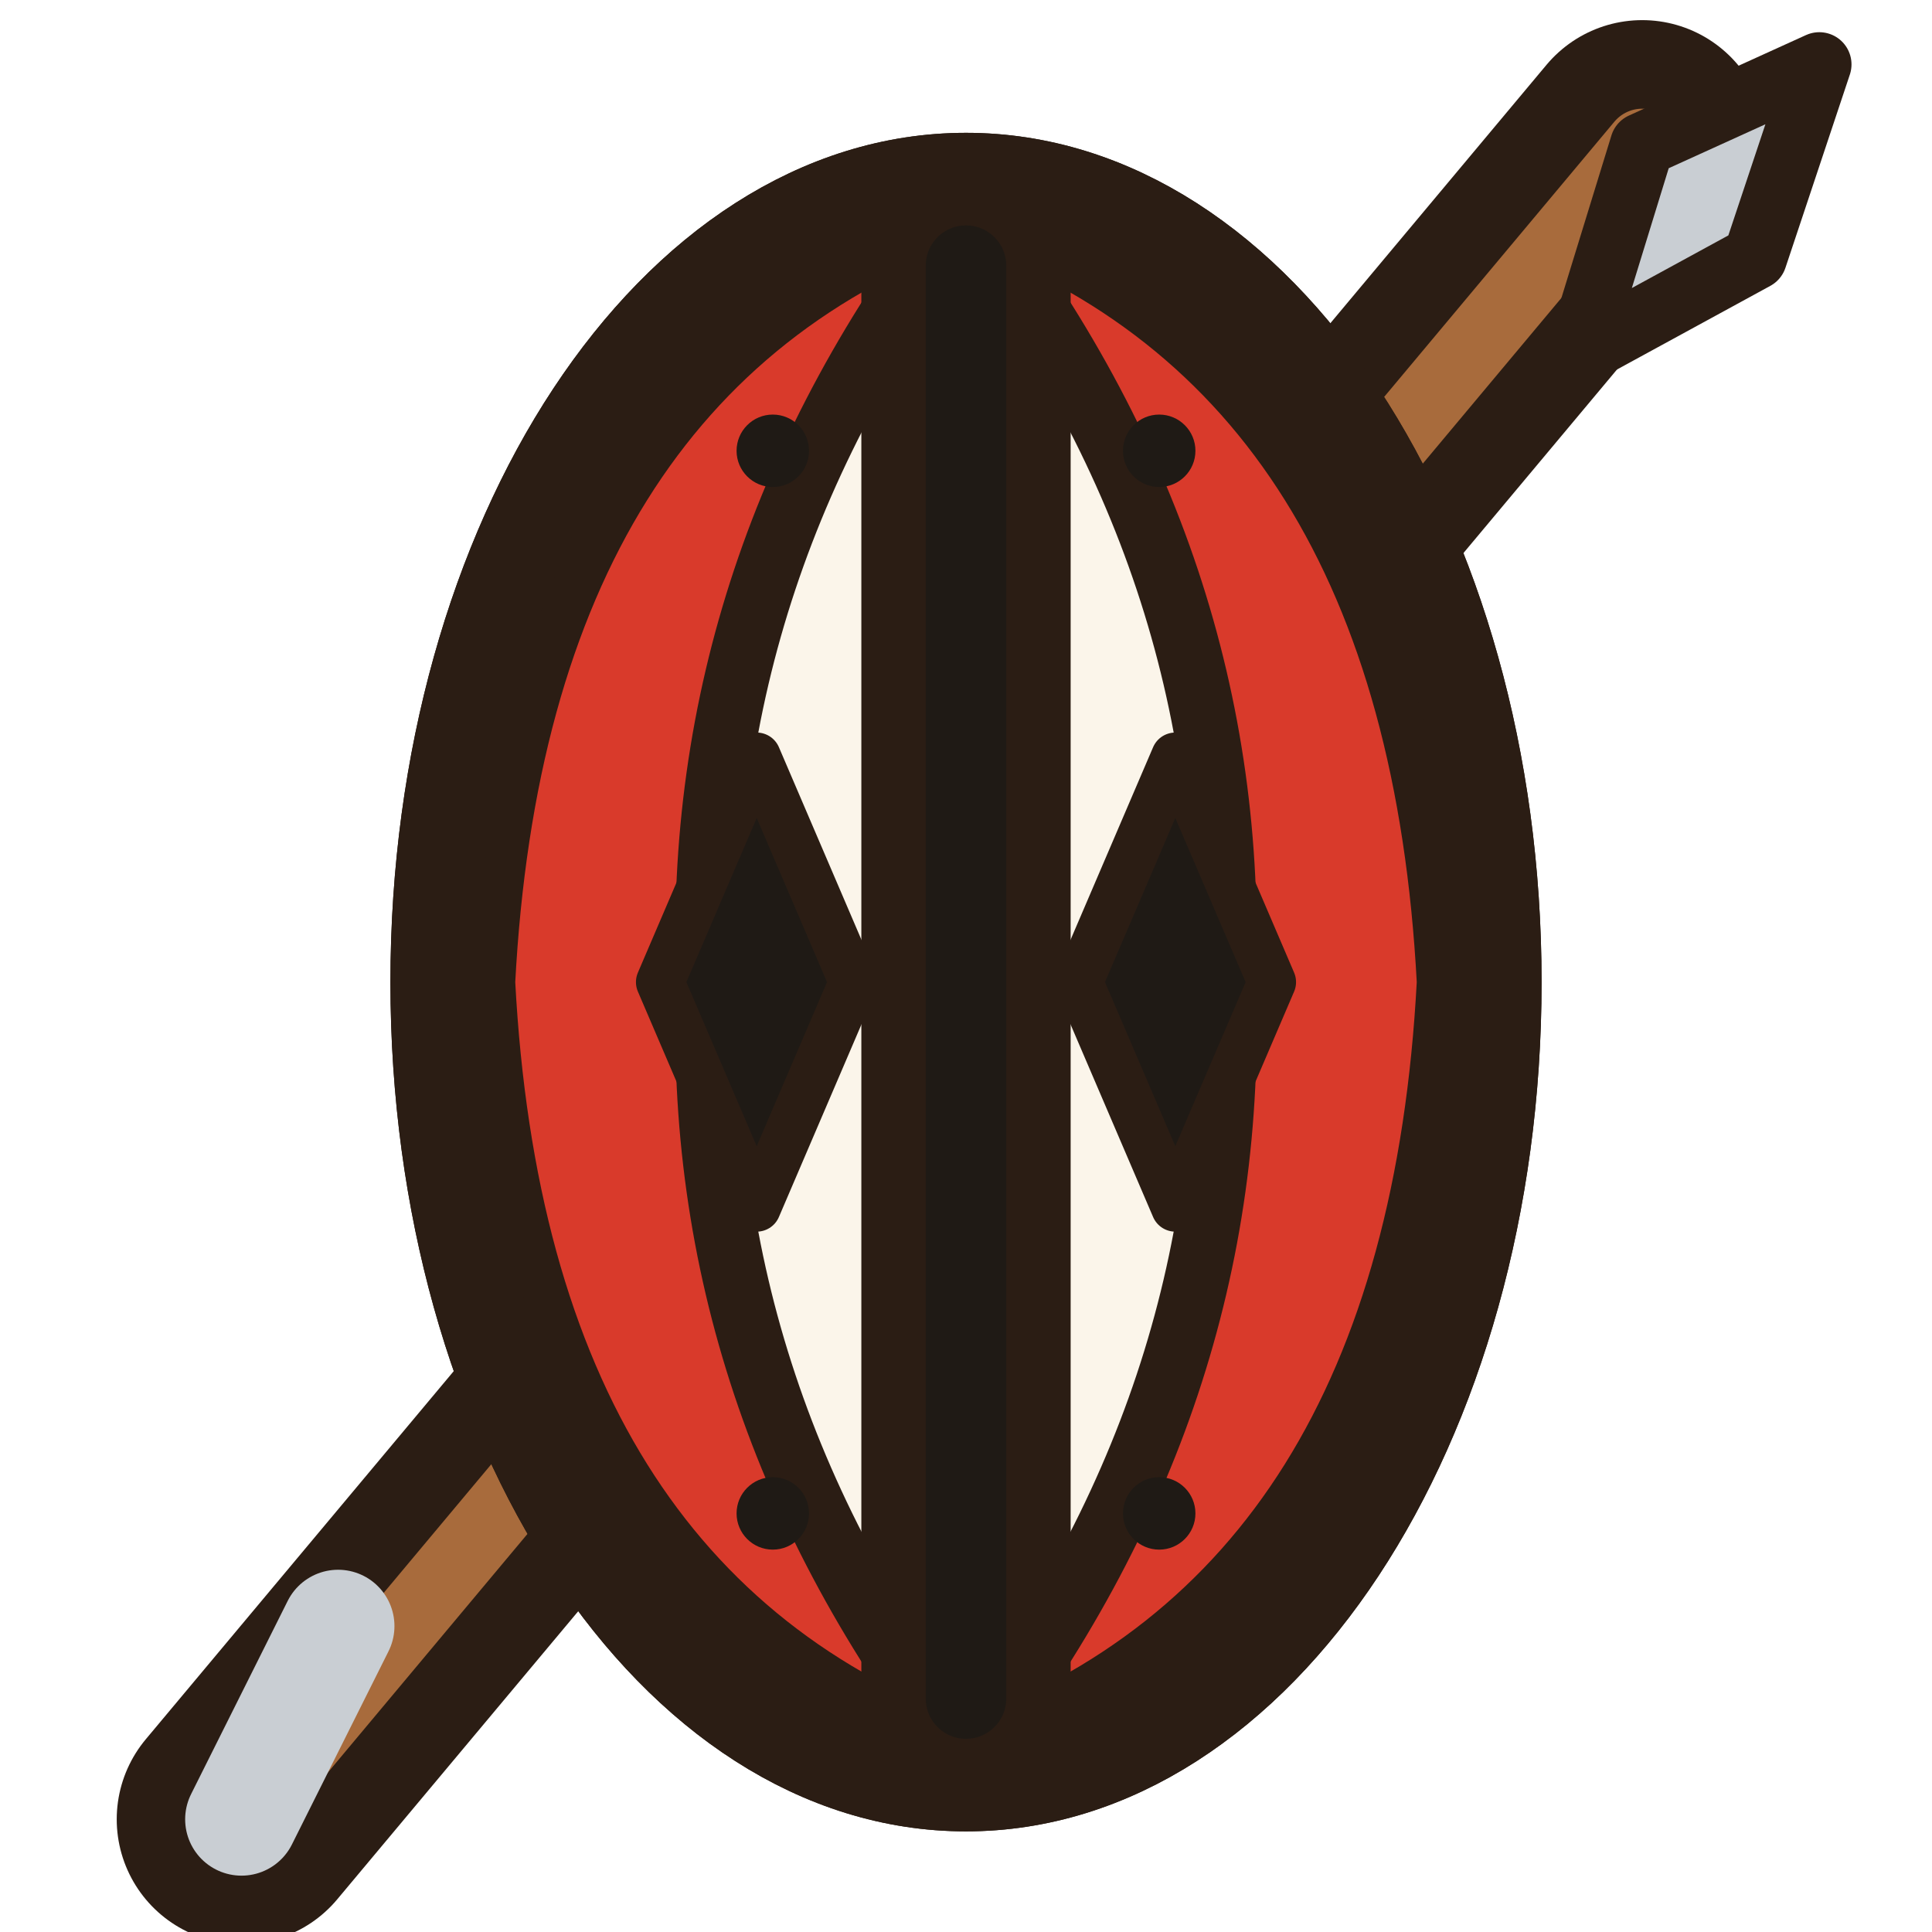
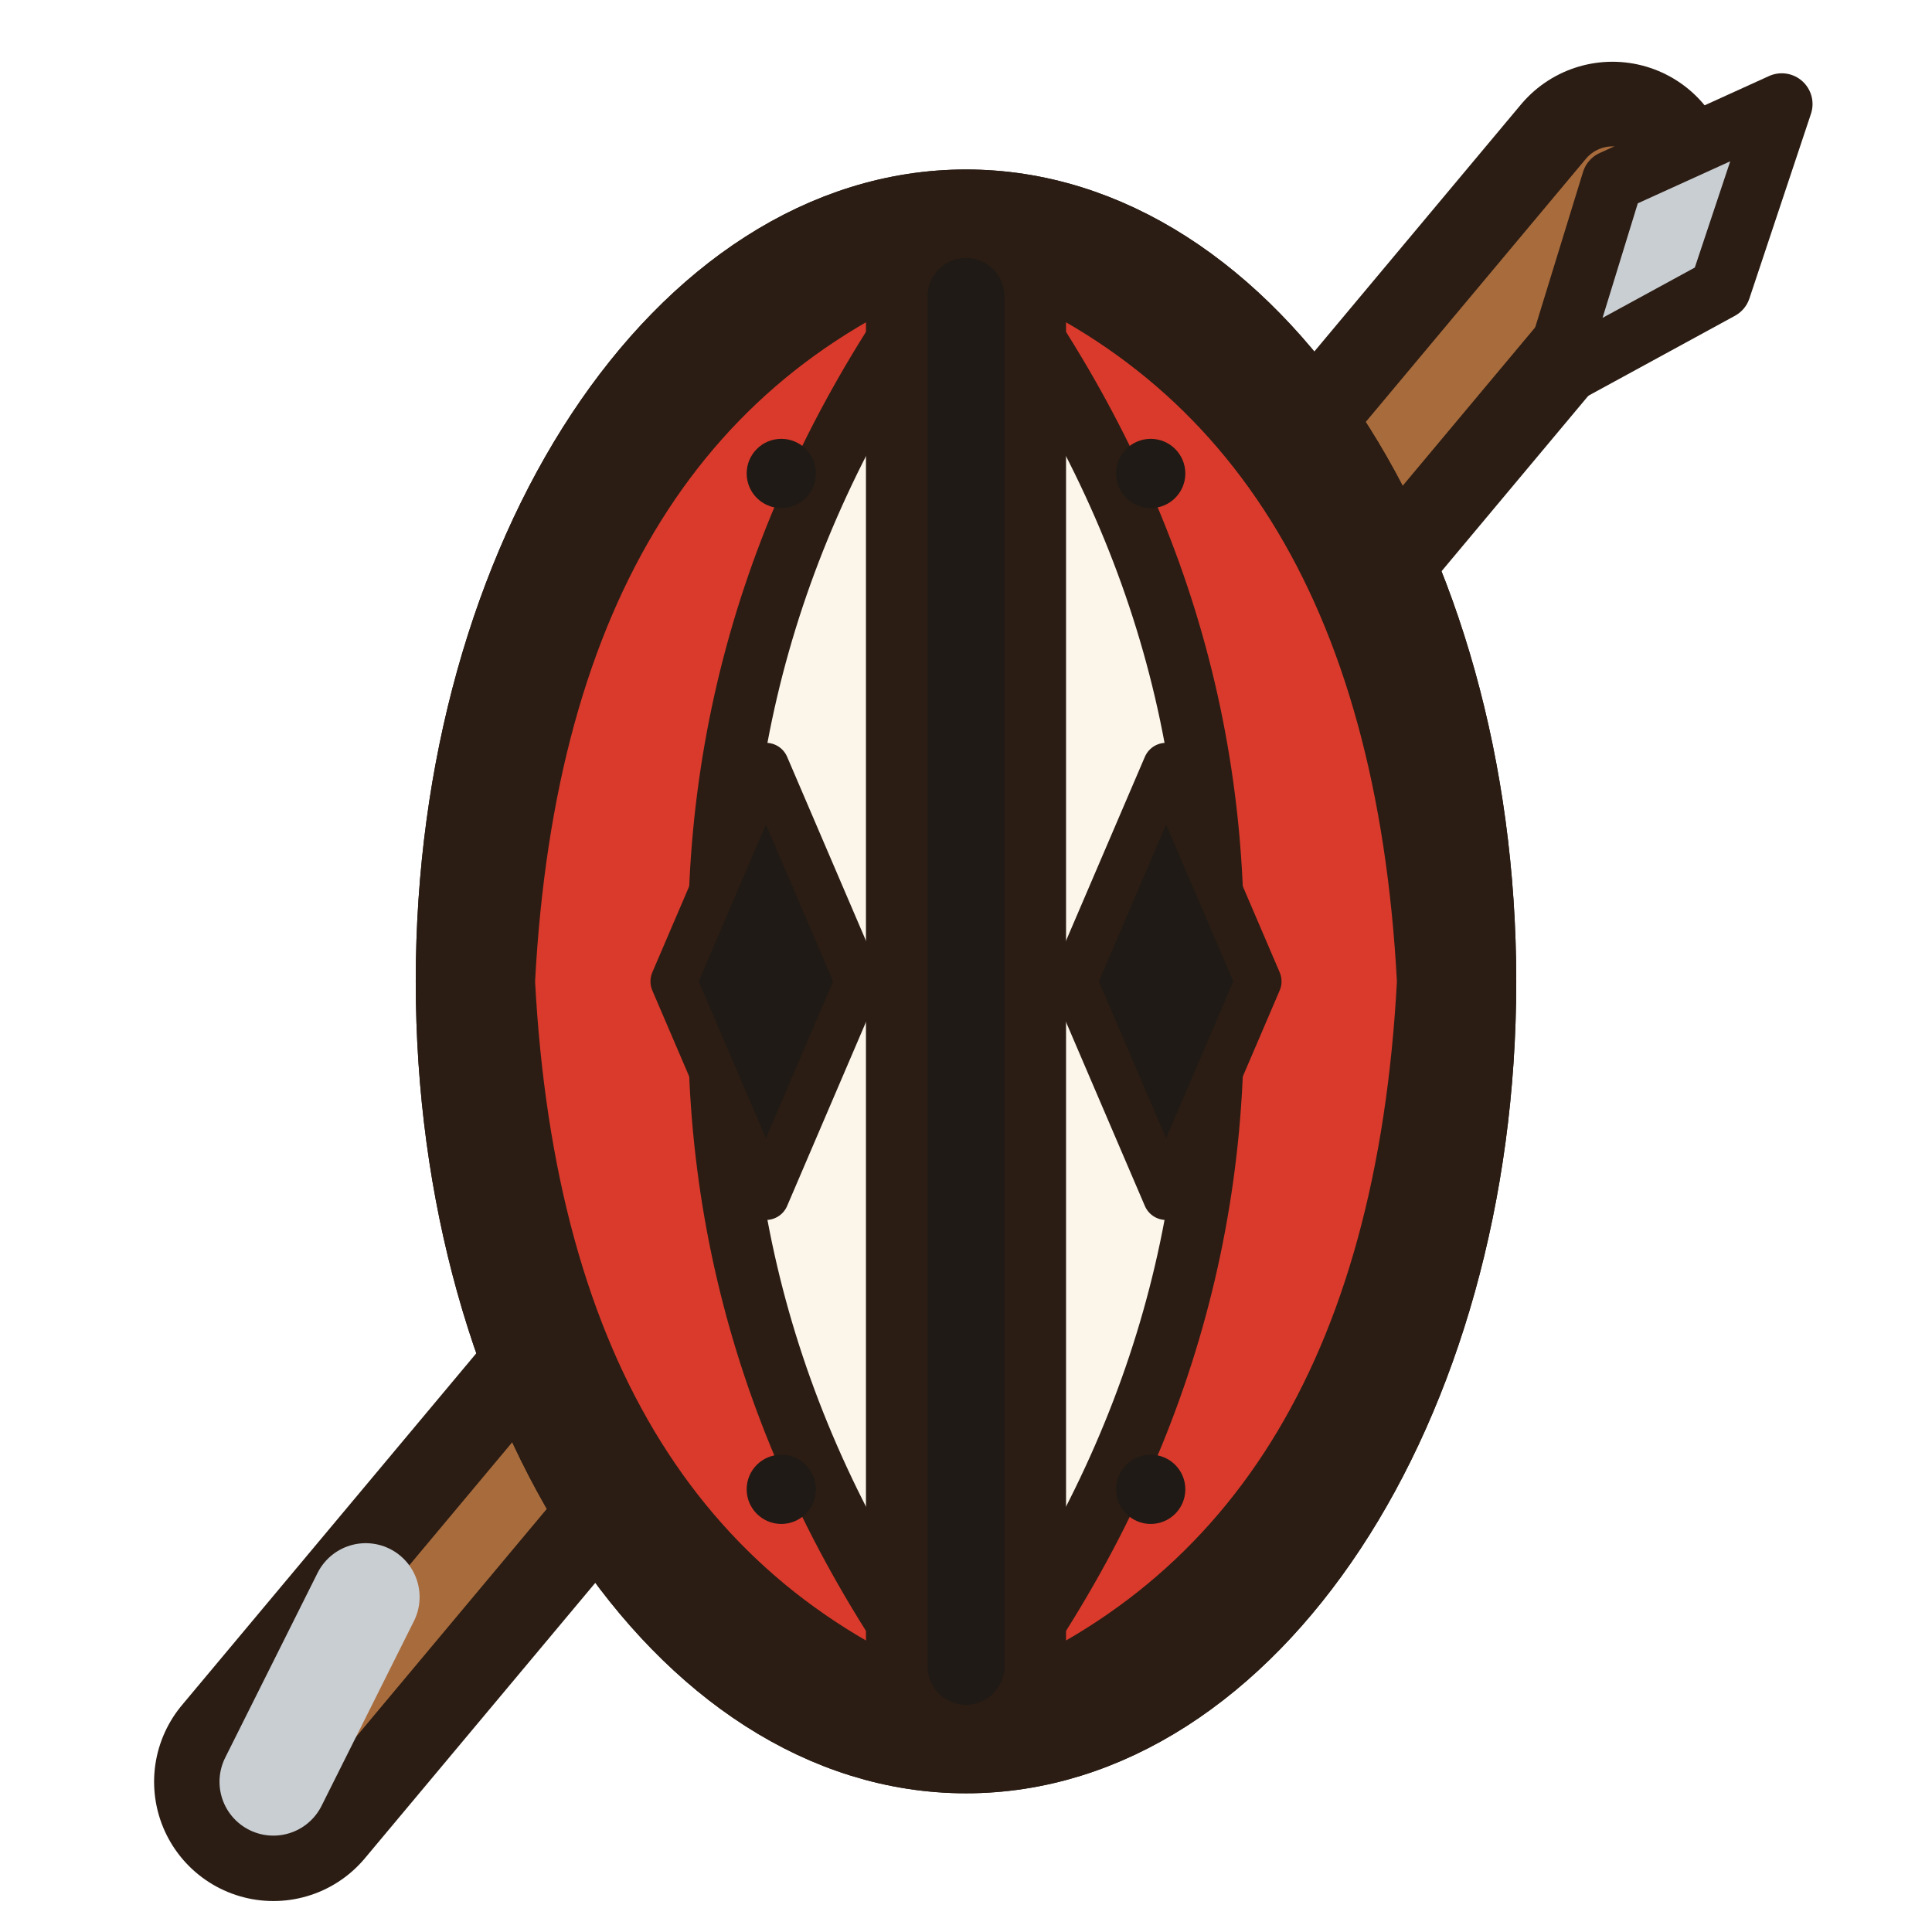
<svg xmlns="http://www.w3.org/2000/svg" width="24" height="24" viewBox="0 0 24 24" fill="none" stroke="currentColor" stroke-width="1.75" stroke-linecap="round" stroke-linejoin="round" class="afroicon afroicon-emoji-bouclier-massai afroicon-fill">
-   <path d="M3 22.6L20.4 1.8" fill="none" stroke="#2B1D14" stroke-width="3.1" />
-   <path d="M3 22.6L20.4 1.8" fill="none" stroke="#A86B3C" stroke-width="0.9" />
-   <path d="M20.4 1.8L22.6 0.8L21.8 3.2L19.6 4.4Z" fill="#C9CED3" stroke="#2B1D14" stroke-width="0.8" />
-   <path d="M3 22.6L4.2 20.2" fill="none" stroke="#C9CED3" stroke-width="1.4" />
-   <ellipse cx="12" cy="12.2" rx="6.6" ry="10" fill="#FBF5EA" stroke="#2B1D14" stroke-width="1.1" />
-   <path d="M12 2.6Q6.4 4.6 6 12.2Q6.4 19.8 12 21.8Q8.6 17.4 8.8 12.2Q8.6 7 12 2.6Z" fill="#D93A2B" stroke="#2B1D14" stroke-width="0.8" />
-   <path d="M12 2.6Q17.6 4.6 18 12.2Q17.6 19.8 12 21.8Q15.4 17.4 15.2 12.2Q15.4 7 12 2.6Z" fill="#D93A2B" stroke="#2B1D14" stroke-width="0.8" />
-   <rect x="11.1" y="2.4" width="1.8" height="19.6" rx="0.9" fill="#1F1A15" stroke="#2B1D14" stroke-width="0.8" />
-   <path d="M9.4 9.4L10.6 12.2L9.4 15L8.2 12.2Z" fill="#1F1A15" stroke="#2B1D14" stroke-width="0.6" />
-   <path d="M14.6 9.4L15.8 12.2L14.6 15L13.4 12.2Z" fill="#1F1A15" stroke="#2B1D14" stroke-width="0.6" />
-   <circle cx="9.6" cy="5.6" r="0.45" fill="#1F1A15" stroke="none" />
-   <circle cx="14.4" cy="5.6" r="0.45" fill="#1F1A15" stroke="none" />
-   <circle cx="9.6" cy="18.8" r="0.45" fill="#1F1A15" stroke="none" />
-   <circle cx="14.4" cy="18.8" r="0.45" fill="#1F1A15" stroke="none" />
-   <ellipse cx="12" cy="12.2" rx="6.6" ry="10" fill="none" stroke="#2B1D14" stroke-width="1.1" />
+   <g transform="translate(12 12) scale(0.956) translate(-12 -12)">
+     <path d="M3 22.6L20.4 1.8" fill="none" stroke="#2B1D14" stroke-width="3.1" />
+     <path d="M3 22.6L20.4 1.8" fill="none" stroke="#A86B3C" stroke-width="0.9" />
+     <path d="M20.4 1.8L22.6 0.8L21.8 3.2L19.6 4.4Z" fill="#C9CED3" stroke="#2B1D14" stroke-width="0.8" />
+     <path d="M3 22.6L4.2 20.2" fill="none" stroke="#C9CED3" stroke-width="1.4" />
+     <ellipse cx="12" cy="12.2" rx="6.6" ry="10" fill="#FBF5EA" stroke="#2B1D14" stroke-width="1.1" />
+     <path d="M12 2.6Q6.4 4.6 6 12.2Q6.4 19.8 12 21.8Q8.6 17.4 8.8 12.2Q8.6 7 12 2.6Z" fill="#D93A2B" stroke="#2B1D14" stroke-width="0.8" />
+     <path d="M12 2.6Q17.6 4.6 18 12.2Q17.6 19.8 12 21.8Q15.4 17.4 15.2 12.2Q15.4 7 12 2.6Z" fill="#D93A2B" stroke="#2B1D14" stroke-width="0.8" />
+     <rect x="11.1" y="2.4" width="1.8" height="19.6" rx="0.9" fill="#1F1A15" stroke="#2B1D14" stroke-width="0.8" />
+     <path d="M9.4 9.4L10.6 12.2L9.4 15L8.2 12.2Z" fill="#1F1A15" stroke="#2B1D14" stroke-width="0.6" />
+     <path d="M14.6 9.4L15.8 12.2L14.6 15L13.4 12.2Z" fill="#1F1A15" stroke="#2B1D14" stroke-width="0.6" />
+     <circle cx="9.6" cy="5.6" r="0.45" fill="#1F1A15" stroke="none" />
+     <circle cx="14.4" cy="5.6" r="0.45" fill="#1F1A15" stroke="none" />
+     <circle cx="9.6" cy="18.8" r="0.45" fill="#1F1A15" stroke="none" />
+     <circle cx="14.4" cy="18.8" r="0.45" fill="#1F1A15" stroke="none" />
+     <ellipse cx="12" cy="12.2" rx="6.6" ry="10" fill="none" stroke="#2B1D14" stroke-width="1.1" />
+   </g>
</svg>
